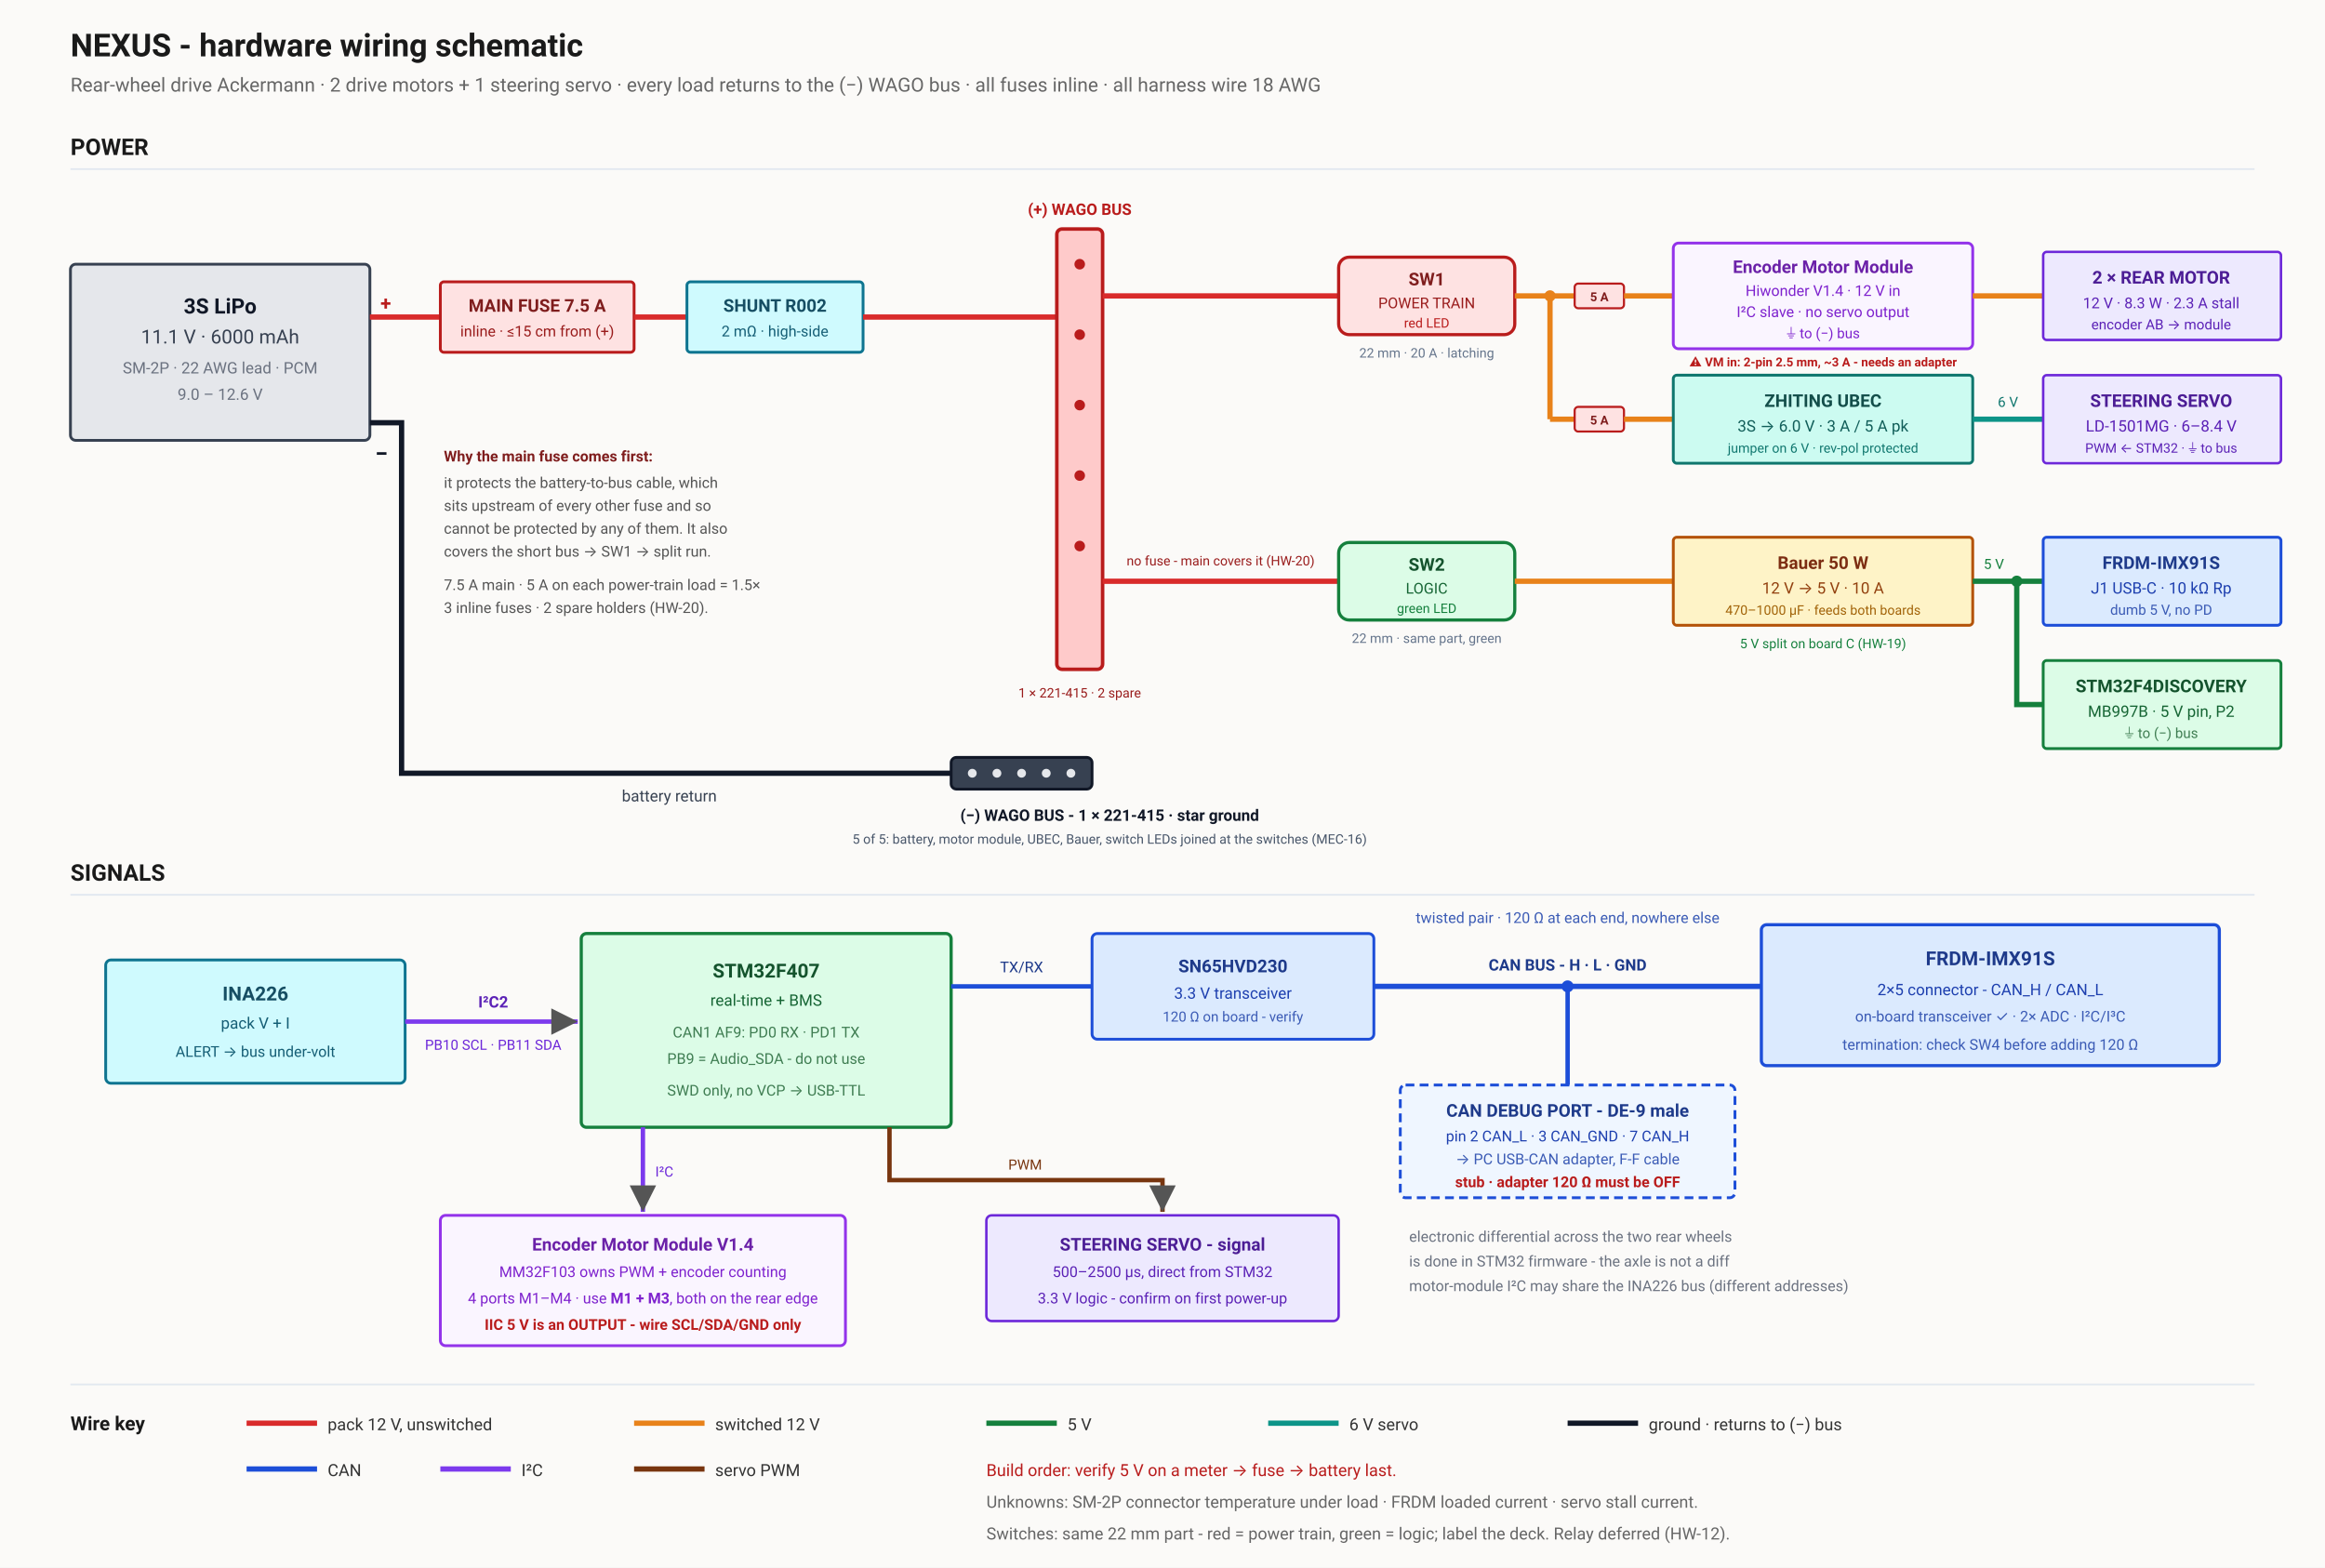
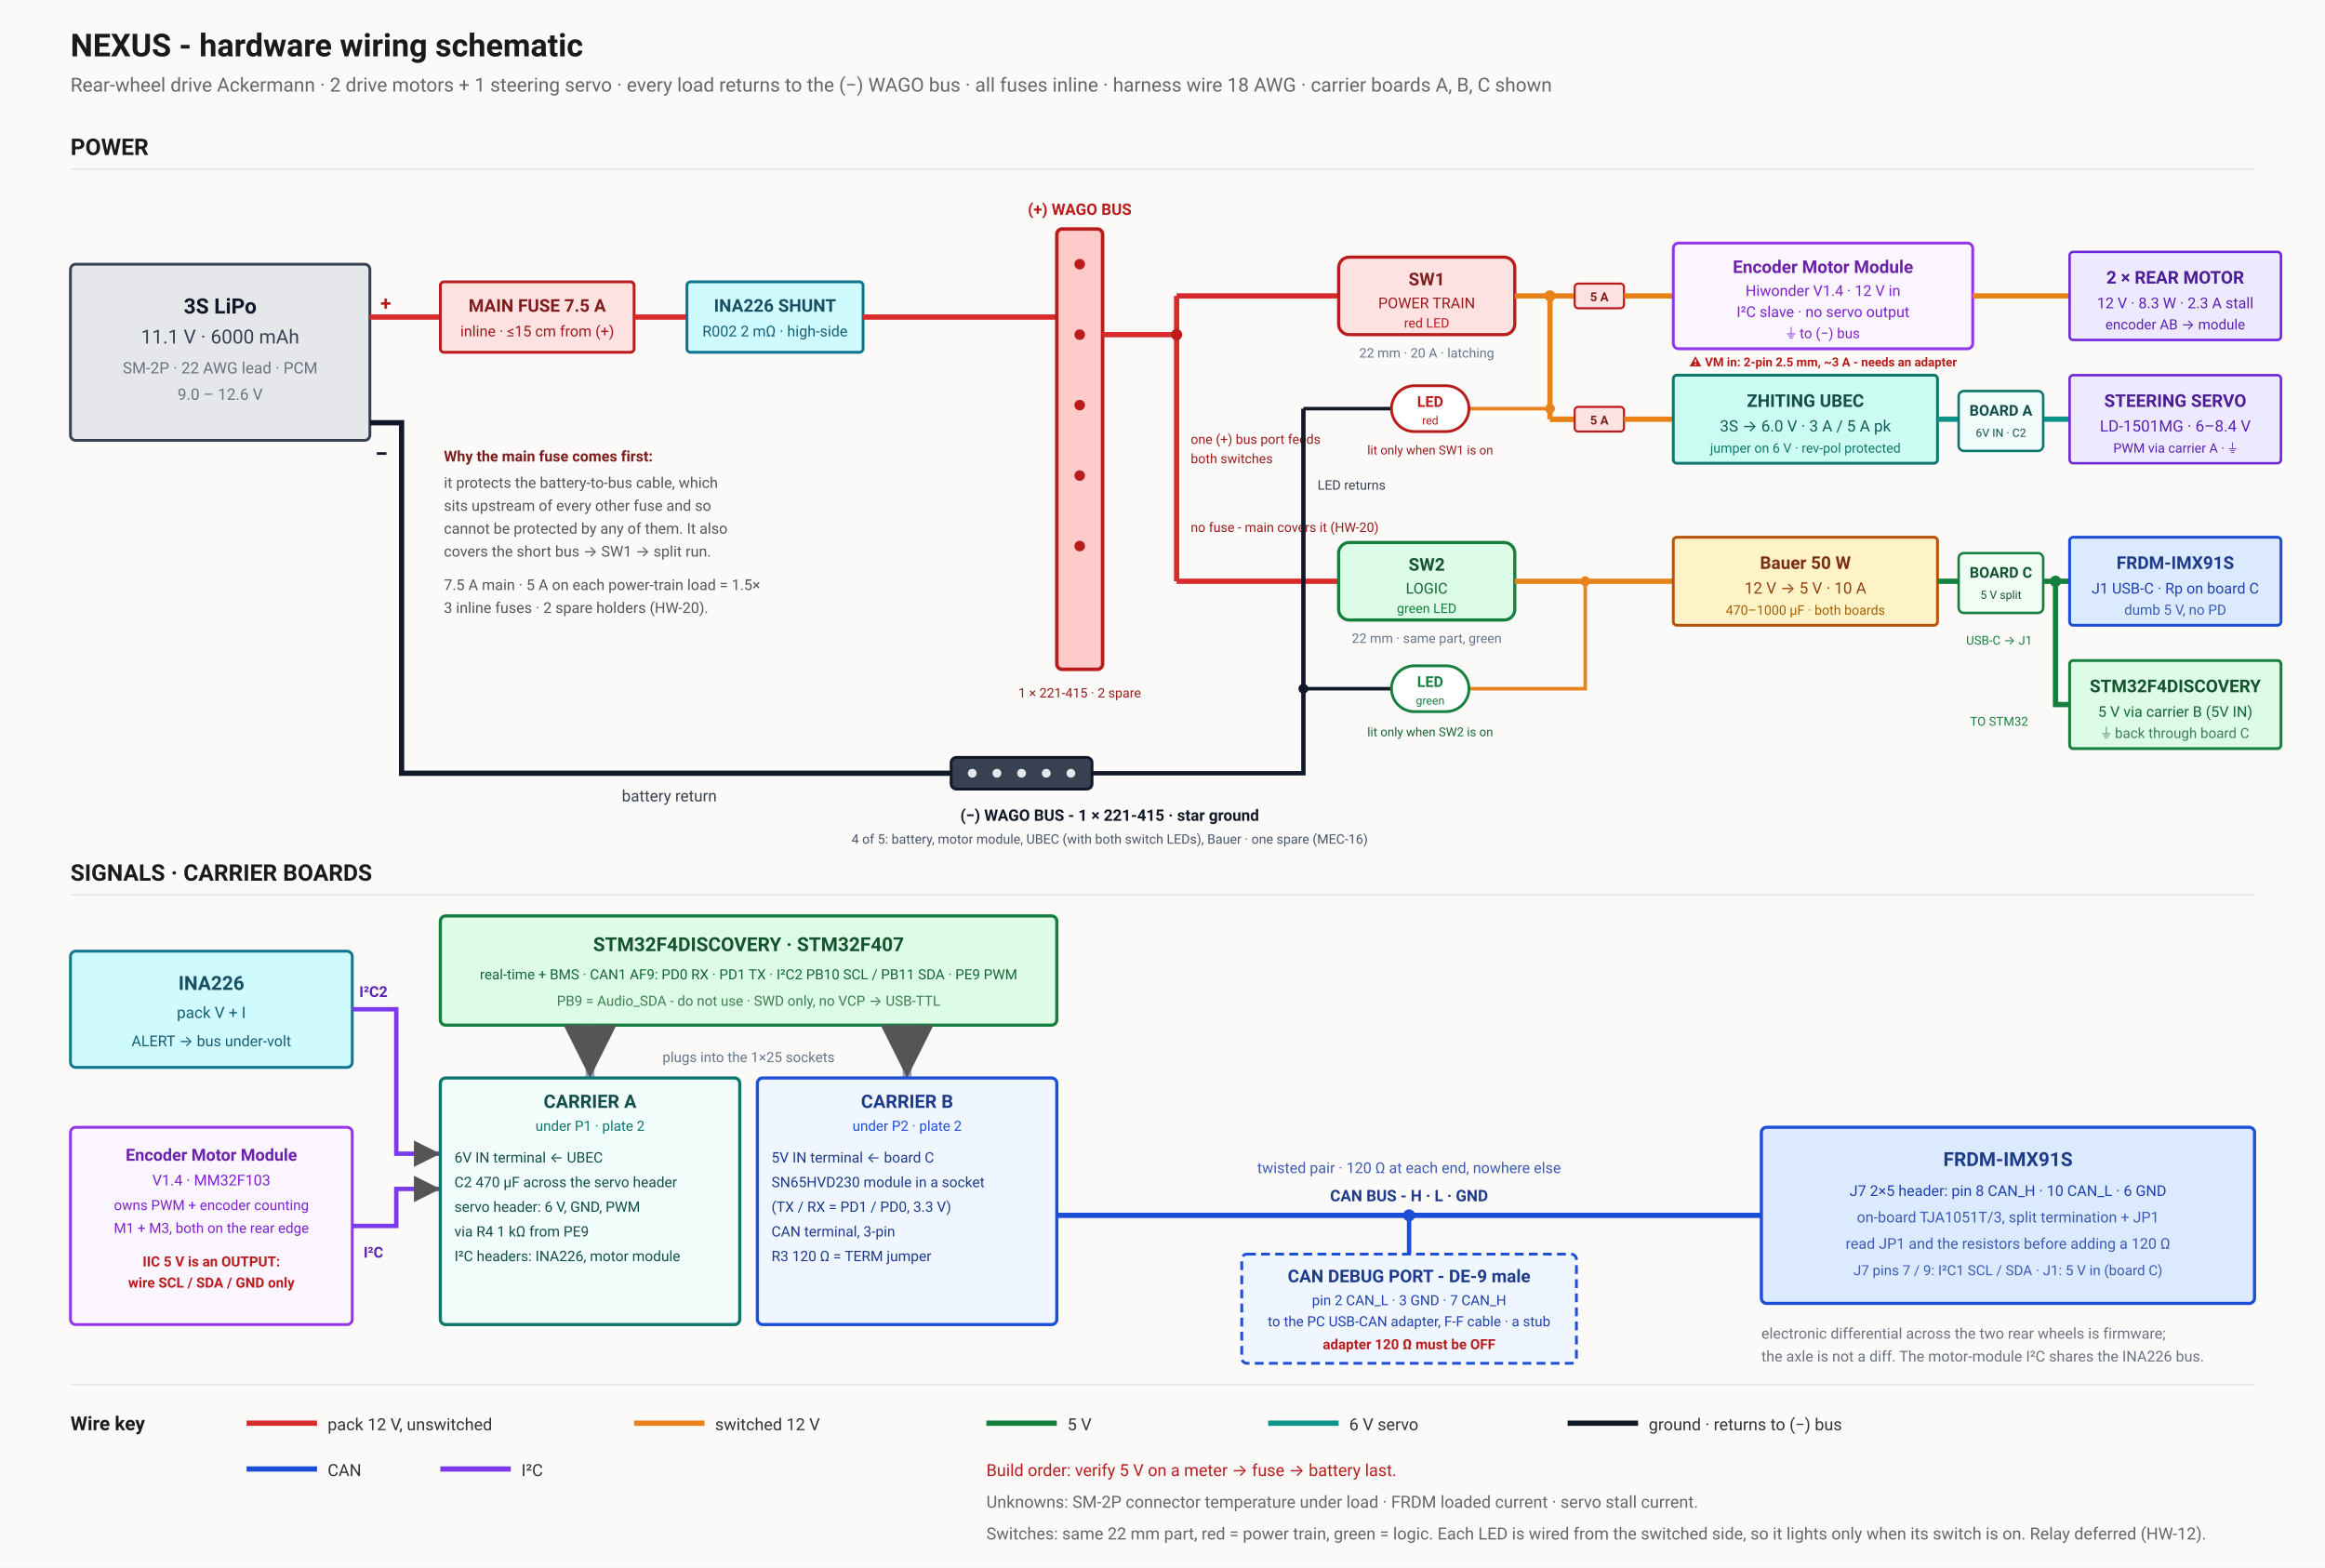
<svg xmlns="http://www.w3.org/2000/svg" width="1320" height="890" viewBox="0 0 1320 890" font-family="system-ui, -apple-system, Segoe UI, Roboto, sans-serif">
  <defs>
    <marker id="a" markerWidth="7" markerHeight="7" refX="6" refY="3" orient="auto">
      <path d="M0,0 L6,3 L0,6 z" fill="#555" />
    </marker>
  </defs>
  <rect width="1320" height="890" fill="#fbfaf8" />
  <text x="40" y="32" font-size="18" font-weight="700" fill="#1a1a1a">NEXUS - hardware wiring schematic</text>
-   <text x="40" y="52" font-size="11" fill="#666">Rear-wheel drive Ackermann · 2 drive motors + 1 steering servo · every load returns to the (−) WAGO bus · all fuses inline · all harness wire 18 AWG</text>
+   <text x="40" y="52" font-size="11" fill="#666">Rear-wheel drive Ackermann · 2 drive motors + 1 steering servo · every load returns to the (−) WAGO bus · all fuses inline · harness wire 18 AWG · carrier boards A, B, C shown</text>
  <text x="40" y="88" font-size="13" font-weight="700" fill="#1a1a1a">POWER</text>
  <line x1="40" y1="96" x2="1280" y2="96" stroke="#e2e8f0" />
  <rect x="40" y="150" width="170" height="100" fill="#e5e7eb" stroke="#374151" stroke-width="1.6" rx="3" />
  <text x="125" y="178" font-size="12" font-weight="700" fill="#111827" text-anchor="middle">3S LiPo</text>
  <text x="125" y="195" font-size="11" fill="#374151" text-anchor="middle">11.1 V · 6000 mAh</text>
  <text x="125" y="212" font-size="9" fill="#6b7280" text-anchor="middle">SM-2P · 22 AWG lead · PCM</text>
  <text x="125" y="227" font-size="9" fill="#6b7280" text-anchor="middle">9.0 – 12.6 V</text>
  <text x="216" y="176" font-size="11" font-weight="700" fill="#b91c1c">+</text>
  <text x="213" y="262" font-size="13" font-weight="700" fill="#111827">−</text>
  <line x1="210" y1="180" x2="250" y2="180" stroke="#d92b2b" stroke-width="3" />
  <rect x="250" y="160" width="110" height="40" fill="#fee2e2" stroke="#b91c1c" stroke-width="1.6" rx="2" />
  <text x="305" y="177" font-size="10" font-weight="700" fill="#7f1d1d" text-anchor="middle">MAIN FUSE 7.5 A</text>
  <text x="305" y="191" font-size="8.5" fill="#991b1b" text-anchor="middle">inline · ≤15 cm from (+)</text>
  <line x1="360" y1="180" x2="390" y2="180" stroke="#d92b2b" stroke-width="3" />
  <rect x="390" y="160" width="100" height="40" fill="#cffafe" stroke="#0e7490" stroke-width="1.6" rx="2" />
-   <text x="440" y="177" font-size="10" font-weight="700" fill="#164e63" text-anchor="middle">SHUNT R002</text>
-   <text x="440" y="191" font-size="8.5" fill="#155e75" text-anchor="middle">2 mΩ · high-side</text>
+   <text x="440" y="177" font-size="10" font-weight="700" fill="#164e63" text-anchor="middle">INA226 SHUNT</text>
+   <text x="440" y="191" font-size="8.5" fill="#155e75" text-anchor="middle">R002 2 mΩ · high-side</text>
  <line x1="490" y1="180" x2="600" y2="180" stroke="#d92b2b" stroke-width="3" />
  <text x="613" y="122" font-size="9" font-weight="700" fill="#b91c1c" text-anchor="middle">(+) WAGO BUS</text>
  <rect x="600" y="130" width="26" height="250" fill="#fecaca" stroke="#b91c1c" stroke-width="2" rx="3" />
  <circle cx="613" cy="150" r="3" fill="#b91c1c" />
  <circle cx="613" cy="190" r="3" fill="#b91c1c" />
  <circle cx="613" cy="230" r="3" fill="#b91c1c" />
  <circle cx="613" cy="270" r="3" fill="#b91c1c" />
  <circle cx="613" cy="310" r="3" fill="#b91c1c" />
  <text x="613" y="396" font-size="7.5" fill="#991b1b" text-anchor="middle">1 × 221-415 · 2 spare</text>
-   <line x1="626" y1="168" x2="760" y2="168" stroke="#d92b2b" stroke-width="3" />
-   <line x1="626" y1="330" x2="760" y2="330" stroke="#d92b2b" stroke-width="3" />
-   <text x="693" y="321" font-size="7.5" fill="#991b1b" text-anchor="middle">no fuse - main covers it (HW-20)</text>
+   <line x1="626" y1="190" x2="668" y2="190" stroke="#d92b2b" stroke-width="3" />
+   <line x1="668" y1="168" x2="668" y2="330" stroke="#d92b2b" stroke-width="3" />
+   <line x1="668" y1="168" x2="760" y2="168" stroke="#d92b2b" stroke-width="3" />
+   <line x1="668" y1="330" x2="760" y2="330" stroke="#d92b2b" stroke-width="3" />
+   <circle cx="668" cy="190" r="3.2" fill="#b91c1c" />
+   <text x="676" y="252" font-size="7.5" fill="#991b1b">one (+) bus port feeds</text>
+   <text x="676" y="263" font-size="7.5" fill="#991b1b">both switches</text>
+   <text x="676" y="302" font-size="7.5" fill="#991b1b">no fuse - main covers it (HW-20)</text>
  <rect x="540" y="430" width="80" height="18" fill="#374151" stroke="#111827" stroke-width="1.6" rx="3" />
  <circle cx="552" cy="439" r="2.5" fill="#e5e7eb" />
  <circle cx="566" cy="439" r="2.5" fill="#e5e7eb" />
  <circle cx="580" cy="439" r="2.5" fill="#e5e7eb" />
  <circle cx="594" cy="439" r="2.5" fill="#e5e7eb" />
  <circle cx="608" cy="439" r="2.5" fill="#e5e7eb" />
  <text x="630" y="466" font-size="9" font-weight="700" fill="#111827" text-anchor="middle">(−) WAGO BUS - 1 × 221-415 · star ground</text>
-   <text x="630" y="479" font-size="7.5" fill="#475569" text-anchor="middle">5 of 5: battery, motor module, UBEC, Bauer, switch LEDs joined at the switches (MEC-16)</text>
+   <text x="630" y="479" font-size="7.5" fill="#475569" text-anchor="middle">4 of 5: battery, motor module, UBEC (with both switch LEDs), Bauer · one spare (MEC-16)</text>
  <path d="M210,240 L228,240 L228,439 L540,439" fill="none" stroke="#111827" stroke-width="3" />
  <text x="380" y="455" font-size="9" fill="#374151" text-anchor="middle">battery return</text>
+   <path d="M740,232 L740,439 L620,439" fill="none" stroke="#111827" stroke-width="2.5" />
+   <text x="748" y="278" font-size="7.5" fill="#374151">LED returns</text>
  <text x="252" y="262" font-size="8.5" font-weight="600" fill="#7f1d1d">Why the main fuse comes first:</text>
  <text x="252" y="277" font-size="8.5" fill="#555">it protects the battery-to-bus cable, which</text>
  <text x="252" y="290" font-size="8.5" fill="#555">sits upstream of every other fuse and so</text>
  <text x="252" y="303" font-size="8.5" fill="#555">cannot be protected by any of them. It also</text>
  <text x="252" y="316" font-size="8.5" fill="#555">covers the short bus → SW1 → split run.</text>
  <text x="252" y="335" font-size="8.5" fill="#555">7.5 A main · 5 A on each power-train load = 1.5×</text>
  <text x="252" y="348" font-size="8.5" fill="#555">3 inline fuses · 2 spare holders (HW-20).</text>
  <rect x="760" y="146" width="100" height="44" fill="#fee2e2" stroke="#b91c1c" stroke-width="1.8" rx="6" />
  <text x="810" y="162" font-size="10" font-weight="700" fill="#7f1d1d" text-anchor="middle">SW1</text>
  <text x="810" y="175" font-size="8.5" fill="#991b1b" text-anchor="middle">POWER TRAIN</text>
  <text x="810" y="186" font-size="7.5" fill="#b91c1c" text-anchor="middle">red LED</text>
  <text x="810" y="203" font-size="7.5" fill="#64748b" text-anchor="middle">22 mm · 20 A · latching</text>
  <line x1="860" y1="168" x2="894" y2="168" stroke="#e8821a" stroke-width="3" />
  <circle cx="880" cy="168" r="3.2" fill="#e8821a" />
  <line x1="880" y1="168" x2="880" y2="238" stroke="#e8821a" stroke-width="3" />
  <line x1="880" y1="238" x2="894" y2="238" stroke="#e8821a" stroke-width="3" />
+   <line x1="880" y1="232" x2="834" y2="232" stroke="#e8821a" stroke-width="2" />
+   <circle cx="880" cy="232" r="2.8" fill="#e8821a" />
+   <line x1="790" y1="232" x2="740" y2="232" stroke="#111827" stroke-width="2" />
+   <rect x="790" y="219" width="44" height="26" fill="#ffffff" stroke="#b91c1c" stroke-width="1.6" rx="13" />
+   <text x="812" y="231" font-size="8.5" font-weight="700" fill="#b91c1c" text-anchor="middle">LED</text>
+   <text x="812" y="241" font-size="6.5" fill="#b91c1c" text-anchor="middle">red</text>
+   <text x="812" y="258" font-size="7" fill="#991b1b" text-anchor="middle">lit only when SW1 is on</text>
  <rect x="894" y="161" width="28" height="14" fill="#fee2e2" stroke="#b91c1c" stroke-width="1.2" rx="2" />
  <text x="908" y="171" font-size="7" font-weight="700" fill="#7f1d1d" text-anchor="middle">5 A</text>
  <line x1="922" y1="168" x2="950" y2="168" stroke="#e8821a" stroke-width="3" />
  <rect x="950" y="138" width="170" height="60" fill="#faf5ff" stroke="#9333ea" stroke-width="1.6" rx="3" />
  <text x="1035" y="155" font-size="10" font-weight="700" fill="#6b21a8" text-anchor="middle">Encoder Motor Module</text>
  <text x="1035" y="168" font-size="8.5" fill="#7e22ce" text-anchor="middle">Hiwonder V1.4 · 12 V in</text>
  <text x="1035" y="180" font-size="8.5" fill="#7e22ce" text-anchor="middle">I²C slave · no servo output</text>
  <text x="1035" y="208" font-size="7" font-weight="700" fill="#b91c1c" text-anchor="middle">⚠ VM in: 2-pin 2.5 mm, ~3 A - needs an adapter</text>
  <text x="1035" y="192" font-size="8" fill="#7e22ce" text-anchor="middle">⏚ to (−) bus</text>
-   <line x1="1120" y1="168" x2="1160" y2="168" stroke="#e8821a" stroke-width="3" />
-   <rect x="1160" y="143" width="135" height="50" fill="#ede9fe" stroke="#6d28d9" stroke-width="1.4" rx="2" />
-   <text x="1227" y="161" font-size="10" font-weight="700" fill="#4c1d95" text-anchor="middle">2 × REAR MOTOR</text>
-   <text x="1227" y="175" font-size="8.5" fill="#5b21b6" text-anchor="middle">12 V · 8.3 W · 2.3 A stall</text>
-   <text x="1227" y="187" font-size="8" fill="#5b21b6" text-anchor="middle">encoder AB → module</text>
+   <line x1="1120" y1="168" x2="1175" y2="168" stroke="#e8821a" stroke-width="3" />
+   <rect x="1175" y="143" width="120" height="50" fill="#ede9fe" stroke="#6d28d9" stroke-width="1.4" rx="2" />
+   <text x="1235" y="161" font-size="10" font-weight="700" fill="#4c1d95" text-anchor="middle">2 × REAR MOTOR</text>
+   <text x="1235" y="175" font-size="8.5" fill="#5b21b6" text-anchor="middle">12 V · 8.3 W · 2.3 A stall</text>
+   <text x="1235" y="187" font-size="8" fill="#5b21b6" text-anchor="middle">encoder AB → module</text>
+   <line x1="880" y1="238" x2="894" y2="238" stroke="#e8821a" stroke-width="3" />
  <rect x="894" y="231" width="28" height="14" fill="#fee2e2" stroke="#b91c1c" stroke-width="1.2" rx="2" />
  <text x="908" y="241" font-size="7" font-weight="700" fill="#7f1d1d" text-anchor="middle">5 A</text>
  <line x1="922" y1="238" x2="950" y2="238" stroke="#e8821a" stroke-width="3" />
-   <rect x="950" y="213" width="170" height="50" fill="#ccfbf1" stroke="#0f766e" stroke-width="1.6" rx="2" />
-   <text x="1035" y="231" font-size="10" font-weight="700" fill="#134e4a" text-anchor="middle">ZHITING UBEC</text>
-   <text x="1035" y="245" font-size="9" fill="#115e59" text-anchor="middle">3S → 6.0 V · 3 A / 5 A pk</text>
-   <text x="1035" y="257" font-size="7.5" fill="#0f766e" text-anchor="middle">jumper on 6 V · rev-pol protected</text>
-   <line x1="1120" y1="238" x2="1160" y2="238" stroke="#0d9488" stroke-width="3" />
-   <text x="1140" y="231" font-size="8" fill="#0f766e" text-anchor="middle">6 V</text>
-   <rect x="1160" y="213" width="135" height="50" fill="#ede9fe" stroke="#6d28d9" stroke-width="1.4" rx="2" />
-   <text x="1227" y="231" font-size="10" font-weight="700" fill="#4c1d95" text-anchor="middle">STEERING SERVO</text>
-   <text x="1227" y="245" font-size="9" fill="#5b21b6" text-anchor="middle">LD-1501MG · 6–8.4 V</text>
-   <text x="1227" y="257" font-size="7.5" fill="#5b21b6" text-anchor="middle">PWM ← STM32 · ⏚ to bus</text>
+   <rect x="950" y="213" width="150" height="50" fill="#ccfbf1" stroke="#0f766e" stroke-width="1.6" rx="2" />
+   <text x="1025" y="231" font-size="10" font-weight="700" fill="#134e4a" text-anchor="middle">ZHITING UBEC</text>
+   <text x="1025" y="245" font-size="9" fill="#115e59" text-anchor="middle">3S → 6.0 V · 3 A / 5 A pk</text>
+   <text x="1025" y="257" font-size="7.5" fill="#0f766e" text-anchor="middle">jumper on 6 V · rev-pol protected</text>
+   <line x1="1100" y1="238" x2="1175" y2="238" stroke="#0d9488" stroke-width="3" />
+   <rect x="1112" y="222" width="48" height="34" fill="#f0fdfa" stroke="#0f766e" stroke-width="1.4" rx="3" />
+   <text x="1136.0" y="236" font-size="8.5" font-weight="700" fill="#134e4a" text-anchor="middle">BOARD A</text>
+   <text x="1136.0" y="248" font-size="6.5" fill="#134e4a" text-anchor="middle">6V IN · C2</text>
+   <rect x="1175" y="213" width="120" height="50" fill="#ede9fe" stroke="#6d28d9" stroke-width="1.4" rx="2" />
+   <text x="1235" y="231" font-size="10" font-weight="700" fill="#4c1d95" text-anchor="middle">STEERING SERVO</text>
+   <text x="1235" y="245" font-size="9" fill="#5b21b6" text-anchor="middle">LD-1501MG · 6–8.4 V</text>
+   <text x="1235" y="257" font-size="7.5" fill="#5b21b6" text-anchor="middle">PWM via carrier A · ⏚</text>
  <rect x="760" y="308" width="100" height="44" fill="#dcfce7" stroke="#15803d" stroke-width="1.8" rx="6" />
  <text x="810" y="324" font-size="10" font-weight="700" fill="#14532d" text-anchor="middle">SW2</text>
  <text x="810" y="337" font-size="8.5" fill="#166534" text-anchor="middle">LOGIC</text>
  <text x="810" y="348" font-size="7.5" fill="#15803d" text-anchor="middle">green LED</text>
  <text x="810" y="365" font-size="7.5" fill="#64748b" text-anchor="middle">22 mm · same part, green</text>
  <line x1="860" y1="330" x2="950" y2="330" stroke="#e8821a" stroke-width="3" />
-   <rect x="950" y="305" width="170" height="50" fill="#fef3c7" stroke="#b45309" stroke-width="1.6" rx="2" />
-   <text x="1035" y="323" font-size="10" font-weight="700" fill="#7c2d12" text-anchor="middle">Bauer 50 W</text>
-   <text x="1035" y="337" font-size="9" fill="#92400e" text-anchor="middle">12 V → 5 V · 10 A</text>
-   <text x="1035" y="349" font-size="7.5" fill="#a16207" text-anchor="middle">470–1000 µF · feeds both boards</text>
-   <line x1="1120" y1="330" x2="1160" y2="330" stroke="#15803d" stroke-width="3" />
-   <circle cx="1145" cy="330" r="3.2" fill="#15803d" />
-   <path d="M1145,330 L1145,400 L1160,400" fill="none" stroke="#15803d" stroke-width="3" />
-   <text x="1132" y="323" font-size="8" fill="#15803d" text-anchor="middle">5 V</text>
-   <text x="1035" y="368" font-size="7.5" fill="#15803d" text-anchor="middle">5 V split on board C (HW-19)</text>
-   <rect x="1160" y="305" width="135" height="50" fill="#dbeafe" stroke="#1d4ed8" stroke-width="1.6" rx="2" />
-   <text x="1227" y="323" font-size="10" font-weight="700" fill="#1e3a8a" text-anchor="middle">FRDM-IMX91S</text>
-   <text x="1227" y="337" font-size="9" fill="#1e40af" text-anchor="middle">J1 USB-C · 10 kΩ Rp</text>
-   <text x="1227" y="349" font-size="8" fill="#3b5bb5" text-anchor="middle">dumb 5 V, no PD</text>
-   <rect x="1160" y="375" width="135" height="50" fill="#dcfce7" stroke="#15803d" stroke-width="1.6" rx="2" />
-   <text x="1227" y="393" font-size="10" font-weight="700" fill="#14532d" text-anchor="middle">STM32F4DISCOVERY</text>
-   <text x="1227" y="407" font-size="9" fill="#166534" text-anchor="middle">MB997B · 5 V pin, P2</text>
-   <text x="1227" y="419" font-size="8" fill="#3f7d52" text-anchor="middle">⏚ to (−) bus</text>
-   <text x="40" y="500" font-size="13" font-weight="700" fill="#1a1a1a">SIGNALS</text>
+   <circle cx="900" cy="330" r="2.8" fill="#e8821a" />
+   <path d="M900,330 L900,391 L834,391" fill="none" stroke="#e8821a" stroke-width="2" />
+   <line x1="790" y1="391" x2="740" y2="391" stroke="#111827" stroke-width="2" />
+   <circle cx="740" cy="391" r="2.8" fill="#111827" />
+   <rect x="790" y="378" width="44" height="26" fill="#ffffff" stroke="#15803d" stroke-width="1.6" rx="13" />
+   <text x="812" y="390" font-size="8.5" font-weight="700" fill="#15803d" text-anchor="middle">LED</text>
+   <text x="812" y="400" font-size="6.5" fill="#15803d" text-anchor="middle">green</text>
+   <text x="812" y="418" font-size="7" fill="#166534" text-anchor="middle">lit only when SW2 is on</text>
+   <rect x="950" y="305" width="150" height="50" fill="#fef3c7" stroke="#b45309" stroke-width="1.6" rx="2" />
+   <text x="1025" y="323" font-size="10" font-weight="700" fill="#7c2d12" text-anchor="middle">Bauer 50 W</text>
+   <text x="1025" y="337" font-size="9" fill="#92400e" text-anchor="middle">12 V → 5 V · 10 A</text>
+   <text x="1025" y="349" font-size="7.5" fill="#a16207" text-anchor="middle">470–1000 µF · both boards</text>
+   <line x1="1100" y1="330" x2="1175" y2="330" stroke="#15803d" stroke-width="3" />
+   <rect x="1112" y="314" width="48" height="34" fill="#f0fdf4" stroke="#15803d" stroke-width="1.4" rx="3" />
+   <text x="1136.0" y="328" font-size="8.5" font-weight="700" fill="#14532d" text-anchor="middle">BOARD C</text>
+   <text x="1136.0" y="340" font-size="6.5" fill="#14532d" text-anchor="middle">5 V split</text>
+   <circle cx="1167" cy="330" r="3.2" fill="#15803d" />
+   <path d="M1167,330 L1167,400 L1175,400" fill="none" stroke="#15803d" stroke-width="3" />
+   <text x="1135" y="366" font-size="7" fill="#15803d" text-anchor="middle">USB-C → J1</text>
+   <text x="1135" y="412" font-size="7" fill="#15803d" text-anchor="middle">TO STM32</text>
+   <rect x="1175" y="305" width="120" height="50" fill="#dbeafe" stroke="#1d4ed8" stroke-width="1.6" rx="2" />
+   <text x="1235" y="323" font-size="10" font-weight="700" fill="#1e3a8a" text-anchor="middle">FRDM-IMX91S</text>
+   <text x="1235" y="337" font-size="8.5" fill="#1e40af" text-anchor="middle">J1 USB-C · Rp on board C</text>
+   <text x="1235" y="349" font-size="8" fill="#3b5bb5" text-anchor="middle">dumb 5 V, no PD</text>
+   <rect x="1175" y="375" width="120" height="50" fill="#dcfce7" stroke="#15803d" stroke-width="1.6" rx="2" />
+   <text x="1235" y="393" font-size="10" font-weight="700" fill="#14532d" text-anchor="middle">STM32F4DISCOVERY</text>
+   <text x="1235" y="407" font-size="8.5" fill="#166534" text-anchor="middle">5 V via carrier B (5V IN)</text>
+   <text x="1235" y="419" font-size="8" fill="#3f7d52" text-anchor="middle">⏚ back through board C</text>
+   <text x="40" y="500" font-size="13" font-weight="700" fill="#1a1a1a">SIGNALS · CARRIER BOARDS</text>
  <line x1="40" y1="508" x2="1280" y2="508" stroke="#e2e8f0" />
-   <rect x="60" y="545" width="170" height="70" fill="#cffafe" stroke="#0e7490" stroke-width="1.6" rx="3" />
-   <text x="145" y="568" font-size="11" font-weight="700" fill="#164e63" text-anchor="middle">INA226</text>
-   <text x="145" y="584" font-size="9" fill="#155e75" text-anchor="middle">pack V + I</text>
-   <text x="145" y="600" font-size="8.5" fill="#155e75" text-anchor="middle">ALERT → bus under-volt</text>
-   <line x1="230" y1="580" x2="328" y2="580" stroke="#7c3aed" stroke-width="2.5" marker-end="url(#a)" />
-   <text x="280" y="572" font-size="9" font-weight="600" fill="#5b21b6" text-anchor="middle">I²C2</text>
-   <text x="280" y="596" font-size="8" fill="#6d28d9" text-anchor="middle">PB10 SCL · PB11 SDA</text>
-   <rect x="330" y="530" width="210" height="110" fill="#dcfce7" stroke="#15803d" stroke-width="1.8" rx="3" />
-   <text x="435" y="555" font-size="11" font-weight="700" fill="#14532d" text-anchor="middle">STM32F407</text>
-   <text x="435" y="571" font-size="9" fill="#166534" text-anchor="middle">real-time + BMS</text>
-   <text x="435" y="589" font-size="8.5" fill="#3f7d52" text-anchor="middle">CAN1 AF9: PD0 RX · PD1 TX</text>
-   <text x="435" y="604" font-size="8.5" fill="#3f7d52" text-anchor="middle">PB9 = Audio_SDA - do not use</text>
-   <text x="435" y="622" font-size="8.5" fill="#3f7d52" text-anchor="middle">SWD only, no VCP → USB-TTL</text>
-   <line x1="540" y1="560" x2="620" y2="560" stroke="#1d4ed8" stroke-width="2.5" />
-   <text x="580" y="552" font-size="8.5" fill="#1e3a8a" text-anchor="middle">TX/RX</text>
-   <rect x="620" y="530" width="160" height="60" fill="#dbeafe" stroke="#1d4ed8" stroke-width="1.6" rx="3" />
-   <text x="700" y="552" font-size="10" font-weight="700" fill="#1e3a8a" text-anchor="middle">SN65HVD230</text>
-   <text x="700" y="567" font-size="9" fill="#1e40af" text-anchor="middle">3.3 V transceiver</text>
-   <text x="700" y="580" font-size="8" fill="#3b5bb5" text-anchor="middle">120 Ω on board - verify</text>
-   <line x1="780" y1="560" x2="1000" y2="560" stroke="#1d4ed8" stroke-width="3" />
-   <text x="890" y="524" font-size="8.5" fill="#3b5bb5" text-anchor="middle">twisted pair · 120 Ω at each end, nowhere else</text>
-   <text x="890" y="551" font-size="9" font-weight="700" fill="#1e3a8a" text-anchor="middle">CAN BUS - H · L · GND</text>
-   <rect x="1000" y="525" width="260" height="80" fill="#dbeafe" stroke="#1d4ed8" stroke-width="1.8" rx="3" />
-   <text x="1130" y="548" font-size="11" font-weight="700" fill="#1e3a8a" text-anchor="middle">FRDM-IMX91S</text>
-   <text x="1130" y="565" font-size="9" fill="#1e40af" text-anchor="middle">2×5 connector - CAN_H / CAN_L</text>
-   <text x="1130" y="580" font-size="8.5" fill="#3b5bb5" text-anchor="middle">on-board transceiver ✓ · 2× ADC · I²C/I³C</text>
-   <text x="1130" y="596" font-size="8.5" fill="#3b5bb5" text-anchor="middle">termination: check SW4 before adding 120 Ω</text>
-   <circle cx="890" cy="560" r="3.4" fill="#1d4ed8" />
-   <line x1="890" y1="560" x2="890" y2="616" stroke="#1d4ed8" stroke-width="2.5" />
-   <rect x="795" y="616" width="190" height="64" fill="#eff6ff" stroke="#1d4ed8" stroke-width="1.6" stroke-dasharray="5,3" rx="3" />
-   <text x="890" y="634" font-size="10" font-weight="700" fill="#1e3a8a" text-anchor="middle">CAN DEBUG PORT - DE-9 male</text>
-   <text x="890" y="648" font-size="8.5" fill="#1e40af" text-anchor="middle">pin 2 CAN_L · 3 CAN_GND · 7 CAN_H</text>
-   <text x="890" y="661" font-size="8.5" fill="#3b5bb5" text-anchor="middle">→ PC USB-CAN adapter, F-F cable</text>
-   <text x="890" y="674" font-size="8.5" font-weight="700" fill="#b91c1c" text-anchor="middle">stub · adapter 120 Ω must be OFF</text>
-   <line x1="365" y1="640" x2="365" y2="688" stroke="#7c3aed" stroke-width="2.5" marker-end="url(#a)" />
-   <text x="372" y="668" font-size="8" fill="#6d28d9">I²C</text>
-   <rect x="250" y="690" width="230" height="74" fill="#faf5ff" stroke="#9333ea" stroke-width="1.6" rx="3" />
-   <text x="365" y="710" font-size="10" font-weight="700" fill="#6b21a8" text-anchor="middle">Encoder Motor Module V1.4</text>
-   <text x="365" y="725" font-size="8.5" fill="#7e22ce" text-anchor="middle">MM32F103 owns PWM + encoder counting</text>
-   <text x="365" y="740" font-size="8.5" fill="#7e22ce" text-anchor="middle">4 ports M1–M4 · use <tspan font-weight="700">M1 + M3</tspan>, both on the rear edge</text>
-   <text x="365" y="755" font-size="8.5" font-weight="700" fill="#b91c1c" text-anchor="middle">IIC 5 V is an OUTPUT - wire SCL/SDA/GND only</text>
-   <path d="M505,640 L505,670 L660,670 L660,688" fill="none" stroke="#78350f" stroke-width="2.5" marker-end="url(#a)" />
-   <text x="582" y="664" font-size="8" fill="#78350f" text-anchor="middle">PWM</text>
-   <rect x="560" y="690" width="200" height="60" fill="#ede9fe" stroke="#6d28d9" stroke-width="1.4" rx="3" />
-   <text x="660" y="710" font-size="10" font-weight="700" fill="#4c1d95" text-anchor="middle">STEERING SERVO - signal</text>
-   <text x="660" y="725" font-size="8.5" fill="#5b21b6" text-anchor="middle">500–2500 µs, direct from STM32</text>
-   <text x="660" y="740" font-size="8.5" fill="#5b21b6" text-anchor="middle">3.3 V logic - confirm on first power-up</text>
-   <text x="800" y="705" font-size="8.5" fill="#6b7280">electronic differential across the two rear wheels</text>
-   <text x="800" y="719" font-size="8.5" fill="#6b7280">is done in STM32 firmware - the axle is not a diff</text>
-   <text x="800" y="733" font-size="8.5" fill="#6b7280">motor-module I²C may share the INA226 bus (different addresses)</text>
+   <rect x="40" y="540" width="160" height="66" fill="#cffafe" stroke="#0e7490" stroke-width="1.6" rx="3" />
+   <text x="120" y="562" font-size="11" font-weight="700" fill="#164e63" text-anchor="middle">INA226</text>
+   <text x="120" y="578" font-size="9" fill="#155e75" text-anchor="middle">pack V + I</text>
+   <text x="120" y="594" font-size="8.5" fill="#155e75" text-anchor="middle">ALERT → bus under-volt</text>
+   <path d="M200,573 L225,573 L225,655 L250,655" fill="none" stroke="#7c3aed" stroke-width="2.5" marker-end="url(#a)" />
+   <text x="212" y="566" font-size="8.5" font-weight="600" fill="#5b21b6" text-anchor="middle">I²C2</text>
+   <rect x="40" y="640" width="160" height="112" fill="#faf5ff" stroke="#9333ea" stroke-width="1.6" rx="3" />
+   <text x="120" y="659" font-size="9.5" font-weight="700" fill="#6b21a8" text-anchor="middle">Encoder Motor Module</text>
+   <text x="120" y="673" font-size="8.5" fill="#7e22ce" text-anchor="middle">V1.4 · MM32F103</text>
+   <text x="120" y="687" font-size="8" fill="#7e22ce" text-anchor="middle">owns PWM + encoder counting</text>
+   <text x="120" y="700" font-size="8" fill="#7e22ce" text-anchor="middle">M1 + M3, both on the rear edge</text>
+   <text x="120" y="719" font-size="8" font-weight="700" fill="#b91c1c" text-anchor="middle">IIC 5 V is an OUTPUT:</text>
+   <text x="120" y="731" font-size="8" font-weight="700" fill="#b91c1c" text-anchor="middle">wire SCL / SDA / GND only</text>
+   <path d="M200,696 L225,696 L225,675 L250,675" fill="none" stroke="#7c3aed" stroke-width="2.5" marker-end="url(#a)" />
+   <text x="212" y="714" font-size="8.5" font-weight="600" fill="#5b21b6" text-anchor="middle">I²C</text>
+   <rect x="250" y="520" width="350" height="62" fill="#dcfce7" stroke="#15803d" stroke-width="1.8" rx="3" />
+   <text x="425" y="540" font-size="11" font-weight="700" fill="#14532d" text-anchor="middle">STM32F4DISCOVERY · STM32F407</text>
+   <text x="425" y="556" font-size="8" fill="#166534" text-anchor="middle">real-time + BMS · CAN1 AF9: PD0 RX · PD1 TX · I²C2 PB10 SCL / PB11 SDA · PE9 PWM</text>
+   <text x="425" y="571" font-size="8" fill="#3f7d52" text-anchor="middle">PB9 = Audio_SDA - do not use · SWD only, no VCP → USB-TTL</text>
+   <line x1="335" y1="582" x2="335" y2="612" stroke="#94a3b8" stroke-width="5" marker-end="url(#a)" />
+   <line x1="515" y1="582" x2="515" y2="612" stroke="#94a3b8" stroke-width="5" marker-end="url(#a)" />
+   <text x="425" y="603" font-size="8" fill="#64748b" text-anchor="middle">plugs into the 1×25 sockets</text>
+   <rect x="250" y="612" width="170" height="140" fill="#f0fdfa" stroke="#0f766e" stroke-width="1.8" rx="3" />
+   <text x="335.0" y="629" font-size="10.5" font-weight="700" fill="#134e4a" text-anchor="middle">CARRIER A</text>
+   <text x="335.0" y="642" font-size="8" fill="#0f766e" text-anchor="middle">under P1 · plate 2</text>
+   <text x="258" y="660" font-size="8.2" fill="#134e4a">6V IN terminal ← UBEC</text>
+   <text x="258" y="674" font-size="8.2" fill="#134e4a">C2 470 µF across the servo header</text>
+   <text x="258" y="688" font-size="8.2" fill="#134e4a">servo header: 6 V, GND, PWM</text>
+   <text x="258" y="702" font-size="8.2" fill="#134e4a">   via R4 1 kΩ from PE9</text>
+   <text x="258" y="716" font-size="8.2" fill="#134e4a">I²C headers: INA226, motor module</text>
+   <rect x="430" y="612" width="170" height="140" fill="#eff6ff" stroke="#1d4ed8" stroke-width="1.8" rx="3" />
+   <text x="515.0" y="629" font-size="10.5" font-weight="700" fill="#1e3a8a" text-anchor="middle">CARRIER B</text>
+   <text x="515.0" y="642" font-size="8" fill="#1d4ed8" text-anchor="middle">under P2 · plate 2</text>
+   <text x="438" y="660" font-size="8.2" fill="#1e3a8a">5V IN terminal ← board C</text>
+   <text x="438" y="674" font-size="8.2" fill="#1e3a8a">SN65HVD230 module in a socket</text>
+   <text x="438" y="688" font-size="8.2" fill="#1e3a8a">   (TX / RX = PD1 / PD0, 3.3 V)</text>
+   <text x="438" y="702" font-size="8.2" fill="#1e3a8a">CAN terminal, 3-pin</text>
+   <text x="438" y="716" font-size="8.2" fill="#1e3a8a">R3 120 Ω = TERM jumper</text>
+   <path d="M600,690 L1000,690" fill="none" stroke="#1d4ed8" stroke-width="3" />
+   <text x="800" y="682" font-size="9" font-weight="700" fill="#1e3a8a" text-anchor="middle">CAN BUS - H · L · GND</text>
+   <text x="800" y="666" font-size="8.5" fill="#3b5bb5" text-anchor="middle">twisted pair · 120 Ω at each end, nowhere else</text>
+   <rect x="1000" y="640" width="280" height="100" fill="#dbeafe" stroke="#1d4ed8" stroke-width="1.8" rx="3" />
+   <text x="1140" y="662" font-size="11" font-weight="700" fill="#1e3a8a" text-anchor="middle">FRDM-IMX91S</text>
+   <text x="1140" y="679" font-size="8.5" fill="#1e40af" text-anchor="middle">J7 2×5 header: pin 8 CAN_H · 10 CAN_L · 6 GND</text>
+   <text x="1140" y="694" font-size="8.5" fill="#3b5bb5" text-anchor="middle">on-board TJA1051T/3, split termination + JP1</text>
+   <text x="1140" y="709" font-size="8.5" fill="#3b5bb5" text-anchor="middle">read JP1 and the resistors before adding a 120 Ω</text>
+   <text x="1140" y="724" font-size="8" fill="#3b5bb5" text-anchor="middle">J7 pins 7 / 9: I²C1 SCL / SDA · J1: 5 V in (board C)</text>
+   <circle cx="800" cy="690" r="3.4" fill="#1d4ed8" />
+   <line x1="800" y1="690" x2="800" y2="712" stroke="#1d4ed8" stroke-width="2.5" />
+   <rect x="705" y="712" width="190" height="62" fill="#eff6ff" stroke="#1d4ed8" stroke-width="1.6" stroke-dasharray="5,3" rx="3" />
+   <text x="800" y="728" font-size="10" font-weight="700" fill="#1e3a8a" text-anchor="middle">CAN DEBUG PORT - DE-9 male</text>
+   <text x="800" y="741" font-size="8" fill="#1e40af" text-anchor="middle">pin 2 CAN_L · 3 GND · 7 CAN_H</text>
+   <text x="800" y="753" font-size="8" fill="#1e40af" text-anchor="middle">to the PC USB-CAN adapter, F-F cable · a stub</text>
+   <text x="800" y="766" font-size="8" font-weight="700" fill="#b91c1c" text-anchor="middle">adapter 120 Ω must be OFF</text>
+   <text x="1000" y="760" font-size="8.5" fill="#6b7280">electronic differential across the two rear wheels is firmware;</text>
+   <text x="1000" y="773" font-size="8.5" fill="#6b7280">the axle is not a diff. The motor-module I²C shares the INA226 bus.</text>
  <line x1="40" y1="786" x2="1280" y2="786" stroke="#e2e8f0" />
  <text x="40" y="812" font-size="11" font-weight="700" fill="#1a1a1a">Wire key</text>
  <line x1="140" y1="808" x2="180" y2="808" stroke="#d92b2b" stroke-width="3" />
  <text x="186" y="812" font-size="9.5" fill="#333">pack 12 V, unswitched</text>
  <line x1="360" y1="808" x2="400" y2="808" stroke="#e8821a" stroke-width="3" />
  <text x="406" y="812" font-size="9.5" fill="#333">switched 12 V</text>
  <line x1="560" y1="808" x2="600" y2="808" stroke="#15803d" stroke-width="3" />
  <text x="606" y="812" font-size="9.5" fill="#333">5 V</text>
  <line x1="720" y1="808" x2="760" y2="808" stroke="#0d9488" stroke-width="3" />
  <text x="766" y="812" font-size="9.5" fill="#333">6 V servo</text>
  <line x1="890" y1="808" x2="930" y2="808" stroke="#111827" stroke-width="3" />
  <text x="936" y="812" font-size="9.5" fill="#333">ground · returns to (−) bus</text>
  <line x1="140" y1="834" x2="180" y2="834" stroke="#1d4ed8" stroke-width="3" />
  <text x="186" y="838" font-size="9.5" fill="#333">CAN</text>
  <line x1="250" y1="834" x2="290" y2="834" stroke="#7c3aed" stroke-width="3" />
  <text x="296" y="838" font-size="9.5" fill="#333">I²C</text>
-   <line x1="360" y1="834" x2="400" y2="834" stroke="#78350f" stroke-width="3" />
-   <text x="406" y="838" font-size="9.5" fill="#333">servo PWM</text>
  <text x="560" y="838" font-size="9.5" fill="#b91c1c">Build order: verify 5 V on a meter → fuse → battery last.</text>
  <text x="560" y="856" font-size="9.5" fill="#666">Unknowns: SM-2P connector temperature under load · FRDM loaded current · servo stall current.</text>
-   <text x="560" y="874" font-size="9.5" fill="#666">Switches: same 22 mm part - red = power train, green = logic; label the deck. Relay deferred (HW-12).</text>
+   <text x="560" y="874" font-size="9.5" fill="#666">Switches: same 22 mm part, red = power train, green = logic. Each LED is wired from the switched side, so it lights only when its switch is on. Relay deferred (HW-12).</text>
</svg>
